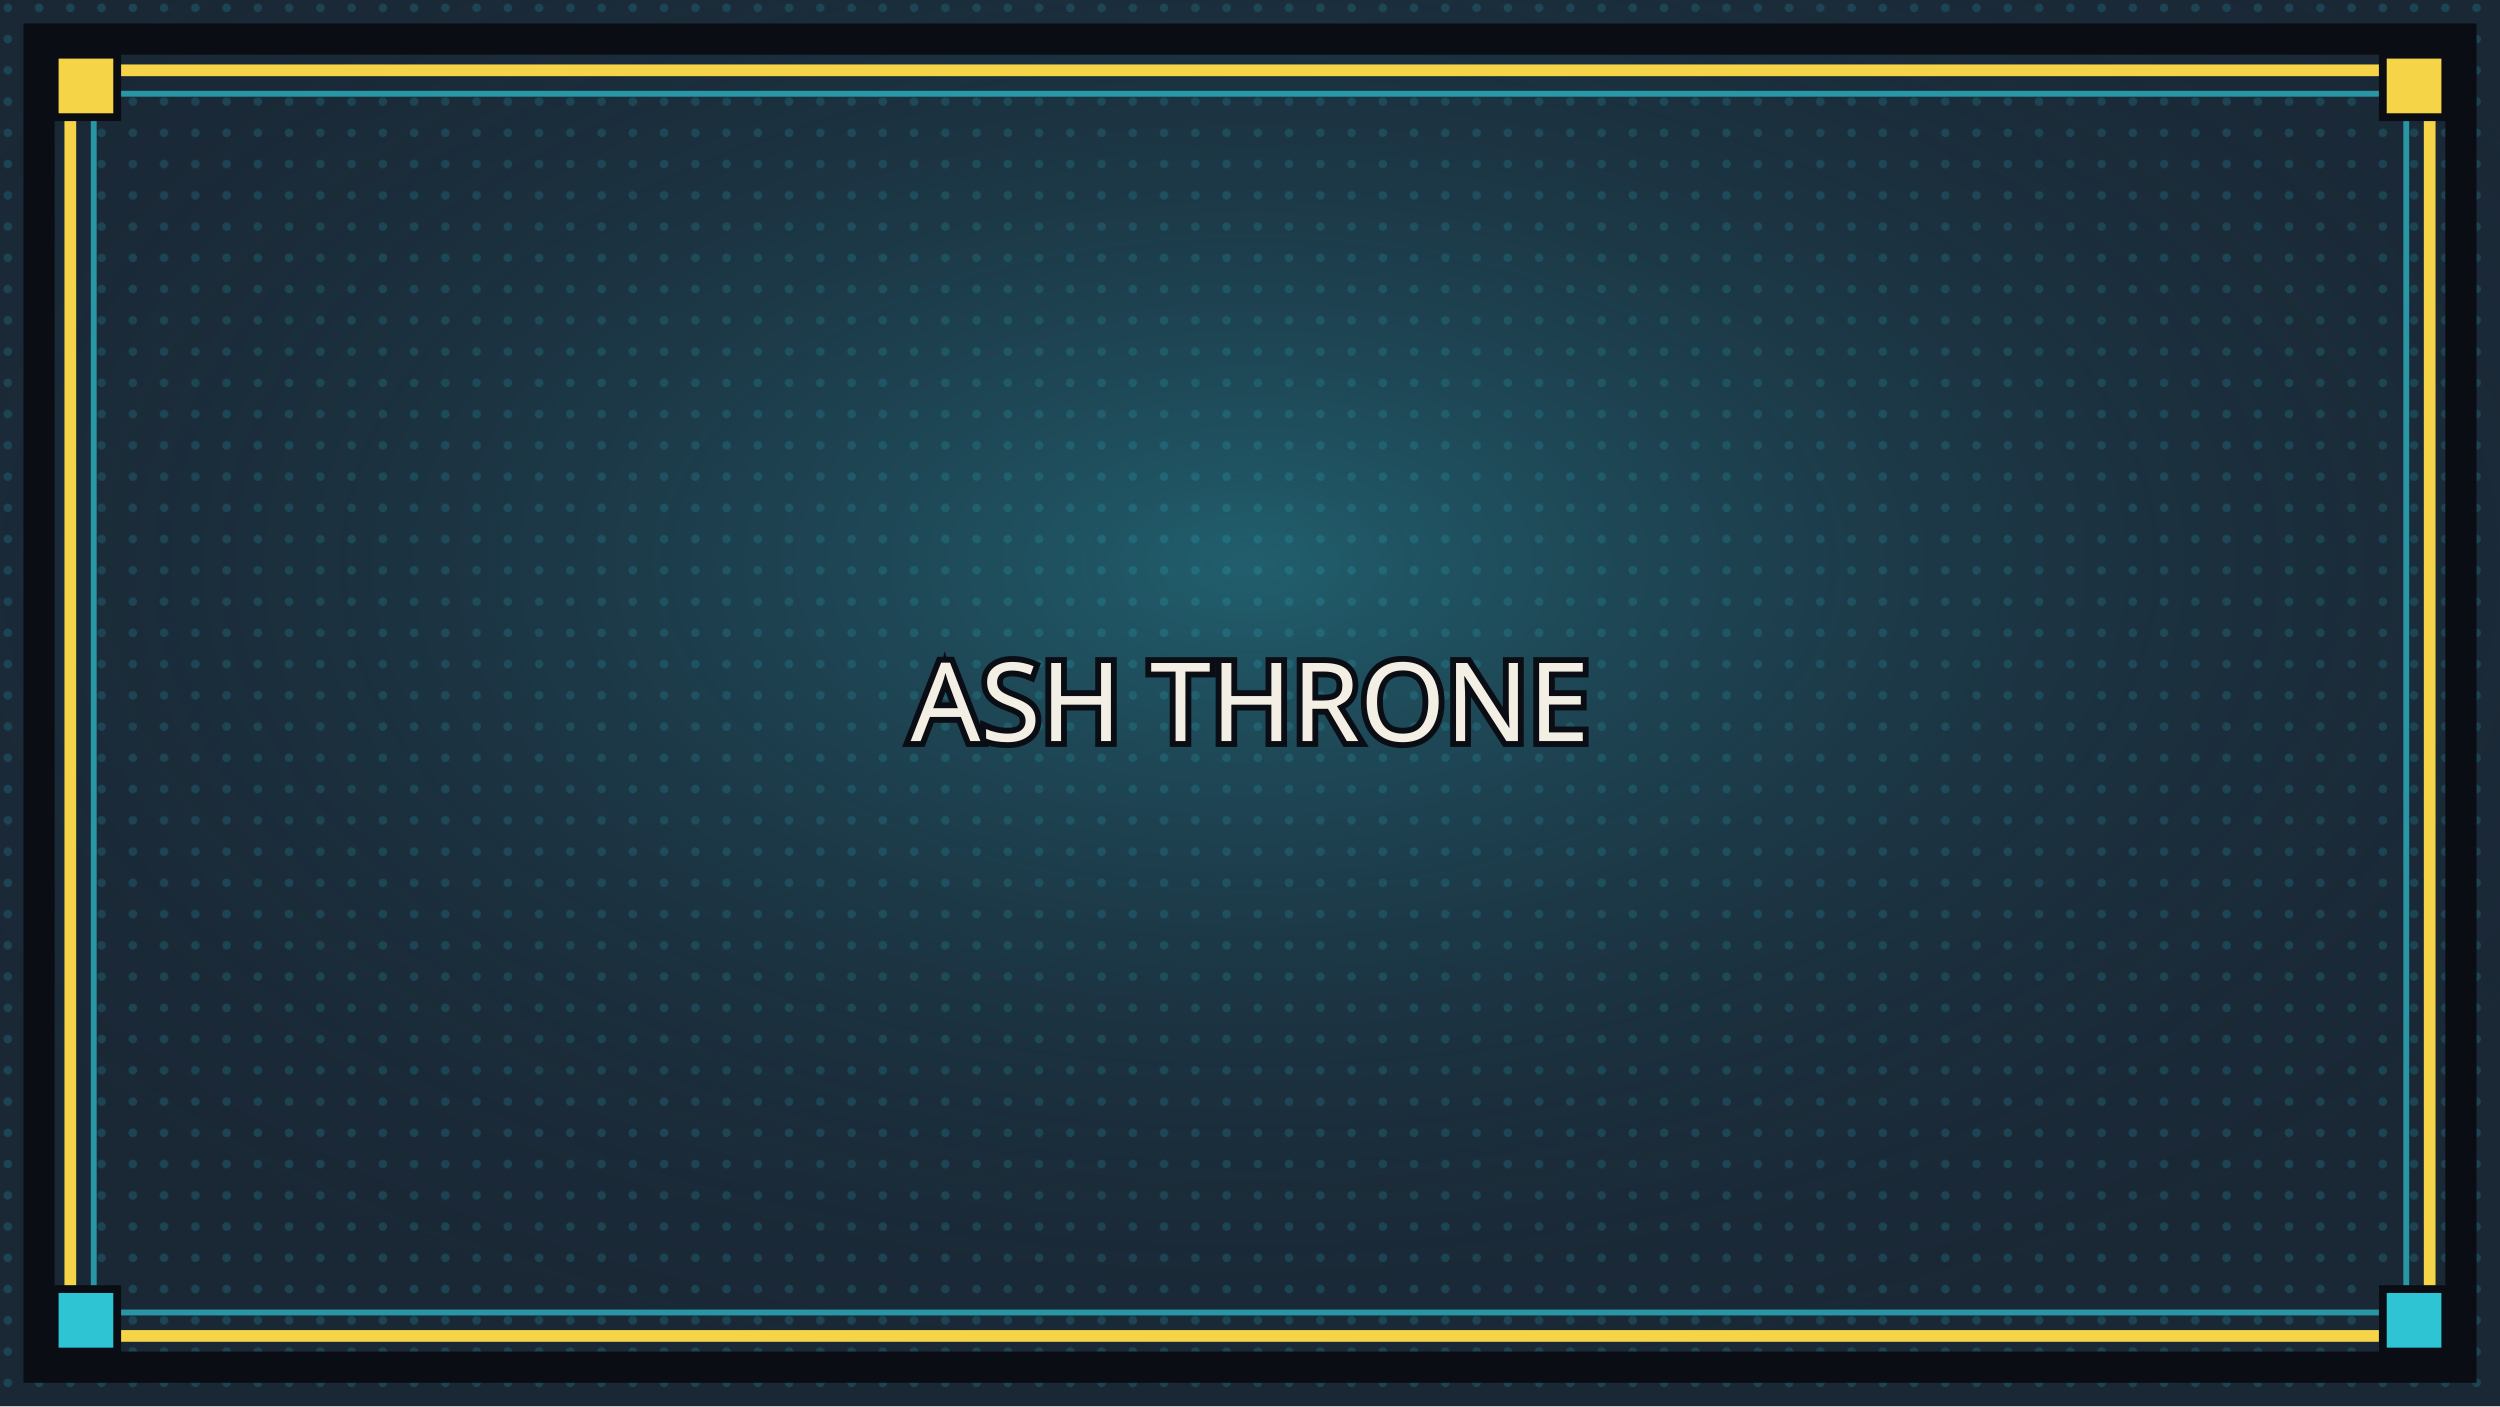
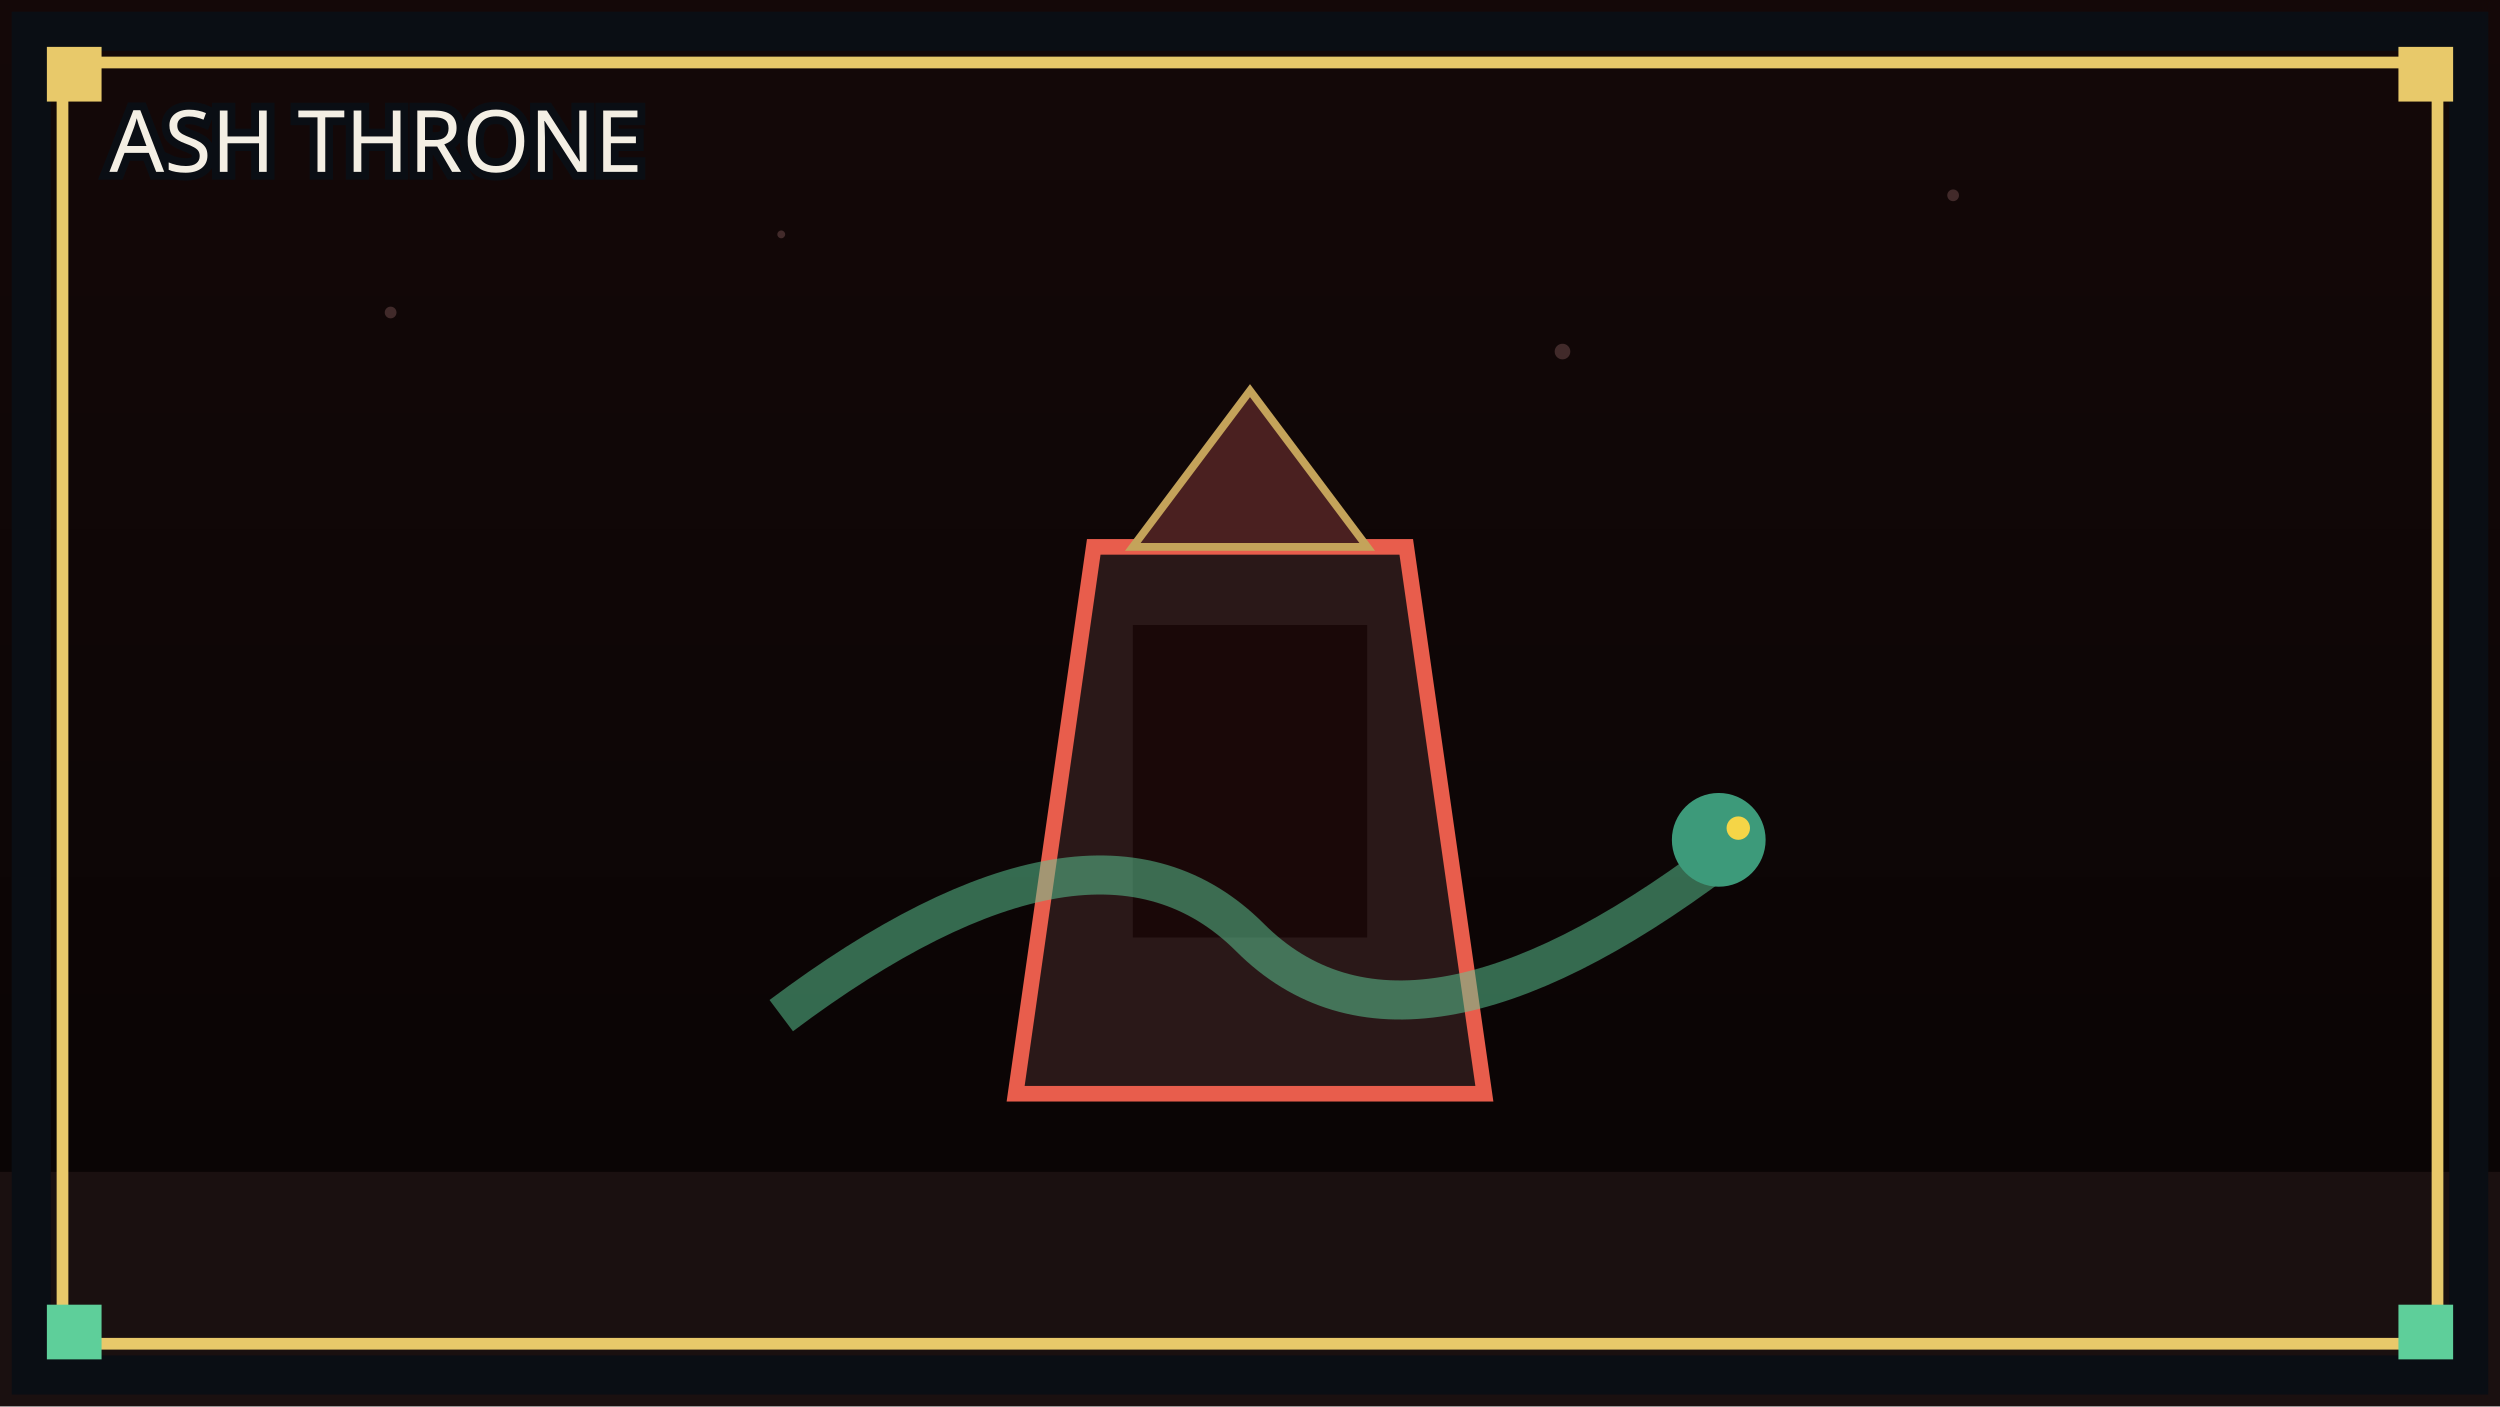
<svg xmlns="http://www.w3.org/2000/svg" width="640" height="360" viewBox="0 0 640 360" fill="none">
  <defs>
-     <pattern id="ht" width="8" height="8" patternUnits="userSpaceOnUse">
-       <circle cx="2" cy="2" r="1.1" fill="#2ec4d4" fill-opacity="0.18" />
-     </pattern>
-     <radialGradient id="g" cx="50%" cy="40%" r="60%">
-       <stop offset="0%" stop-color="#2ec4d4" stop-opacity="0.35" />
-       <stop offset="100%" stop-color="#1a2836" stop-opacity="0" />
-     </radialGradient>
+     <linearGradient id="sky" x1="0" y1="0" x2="0" y2="1">
+       <stop offset="0%" stop-color="#140808" />
+       <stop offset="100%" stop-color="#080404" />
+     </linearGradient>
  </defs>
-   <rect width="640" height="360" fill="#1a2836" />
-   <rect width="640" height="360" fill="url(#ht)" />
-   <rect width="640" height="360" fill="url(#g)" />
-   <rect x="10" y="10" width="620" height="340" fill="none" stroke="#0a0e14" stroke-width="8" />
-   <rect x="18" y="18" width="604" height="324" fill="none" stroke="#f5d547" stroke-width="3" />
-   <rect x="24" y="24" width="592" height="312" fill="none" stroke="#2ec4d4" stroke-width="1.5" opacity="0.7" />
-   <rect x="14" y="14" width="16" height="16" fill="#f5d547" stroke="#0a0e14" stroke-width="2" />
-   <rect x="610" y="14" width="16" height="16" fill="#f5d547" stroke="#0a0e14" stroke-width="2" />
-   <rect x="14" y="330" width="16" height="16" fill="#2ec4d4" stroke="#0a0e14" stroke-width="2" />
-   <rect x="610" y="330" width="16" height="16" fill="#2ec4d4" stroke="#0a0e14" stroke-width="2" />
-   <text x="320" y="180" text-anchor="middle" dominant-baseline="middle" font-family="Impact, Arial Black, sans-serif" font-size="28" fill="#f4efe4" stroke="#0a0e14" stroke-width="3" paint-order="stroke">ASH THRONE</text>
+   <rect width="640" height="360" fill="url(#sky)" />
+   <path d="M0 300 L640 300 L640 360 L0 360Z" fill="#1a1010" />
+   <path d="M260 280 L280 140 L360 140 L380 280Z" fill="#2a1818" stroke="#e85d4c" stroke-width="4" />
+   <rect x="290" y="160" width="60" height="80" fill="#1a0808" />
+   <path d="M290 140 L320 100 L350 140Z" fill="#4a2020" stroke="#c4a35a" stroke-width="2" />
+   <path d="M200 260 Q280 200 320 240 Q360 280 440 220" fill="none" stroke="#5ecf9a" stroke-width="10" opacity="0.5" />
+   <circle cx="440" cy="215" r="12" fill="#3d9a7a" />
+   <circle cx="445" cy="212" r="3" fill="#f5d547" />
+   <g fill="#8a6060" opacity="0.4">
+     <circle cx="100" cy="80" r="1.5" />
+     <circle cx="200" cy="60" r="1" />
+     <circle cx="400" cy="90" r="2" />
+     <circle cx="500" cy="50" r="1.5" />
+   </g>
+   <rect x="8" y="8" width="624" height="344" fill="none" stroke="#0a0e14" stroke-width="10" />
+   <rect x="16" y="16" width="608" height="328" fill="none" stroke="#e8c96a" stroke-width="3" />
+   <rect x="12" y="12" width="14" height="14" fill="#e8c96a" />
+   <rect x="614" y="12" width="14" height="14" fill="#e8c96a" />
+   <rect x="12" y="334" width="14" height="14" fill="#5ecf9a" />
+   <rect x="614" y="334" width="14" height="14" fill="#5ecf9a" />
+   <text x="28" y="44" font-family="Impact, Arial Black, sans-serif" font-size="22" fill="#f4efe4" stroke="#0a0e14" stroke-width="4" paint-order="stroke">ASH THRONE</text>
</svg>
